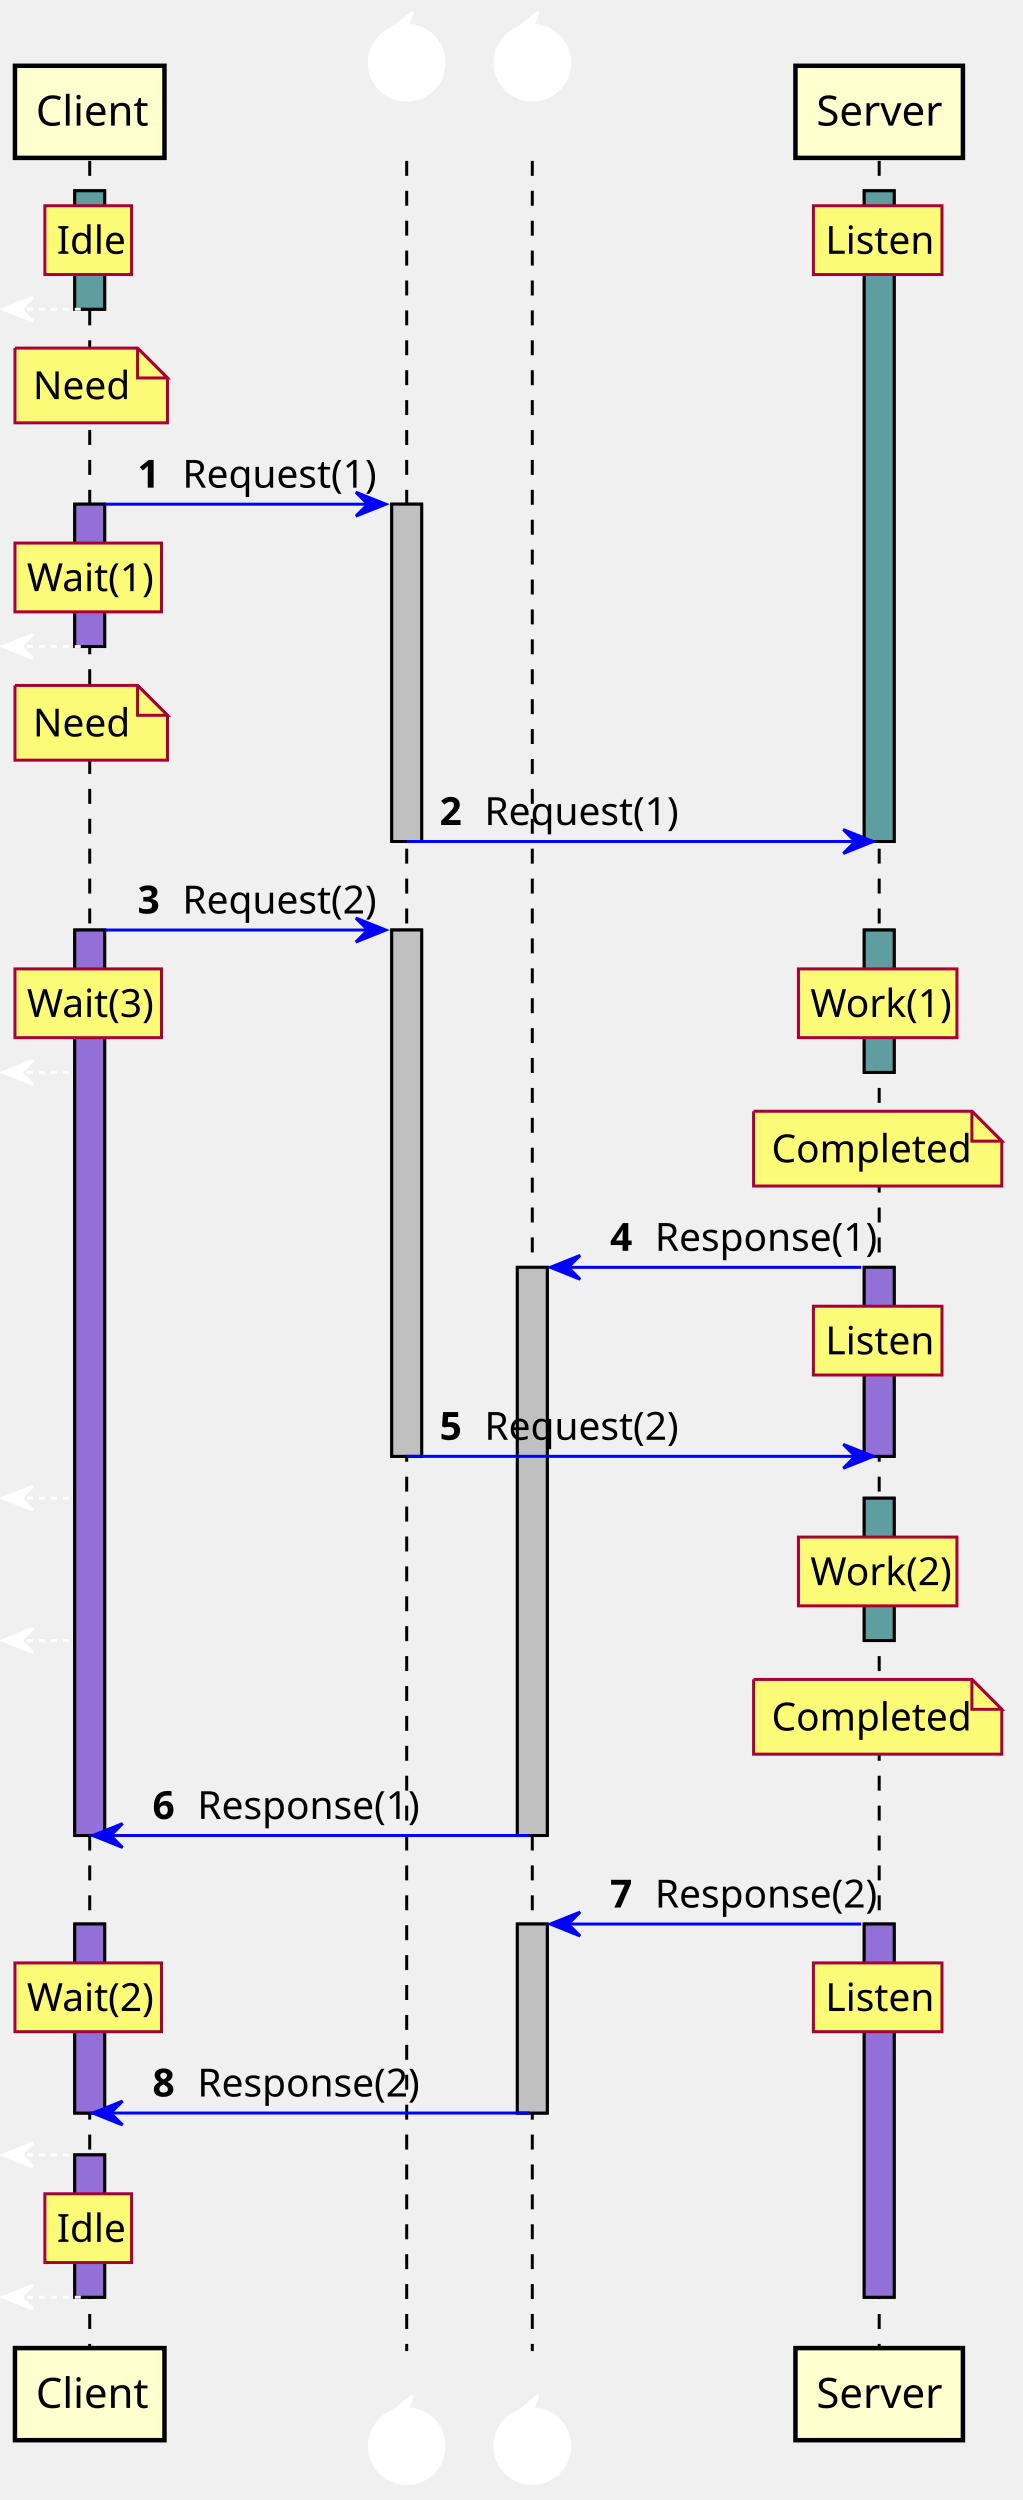
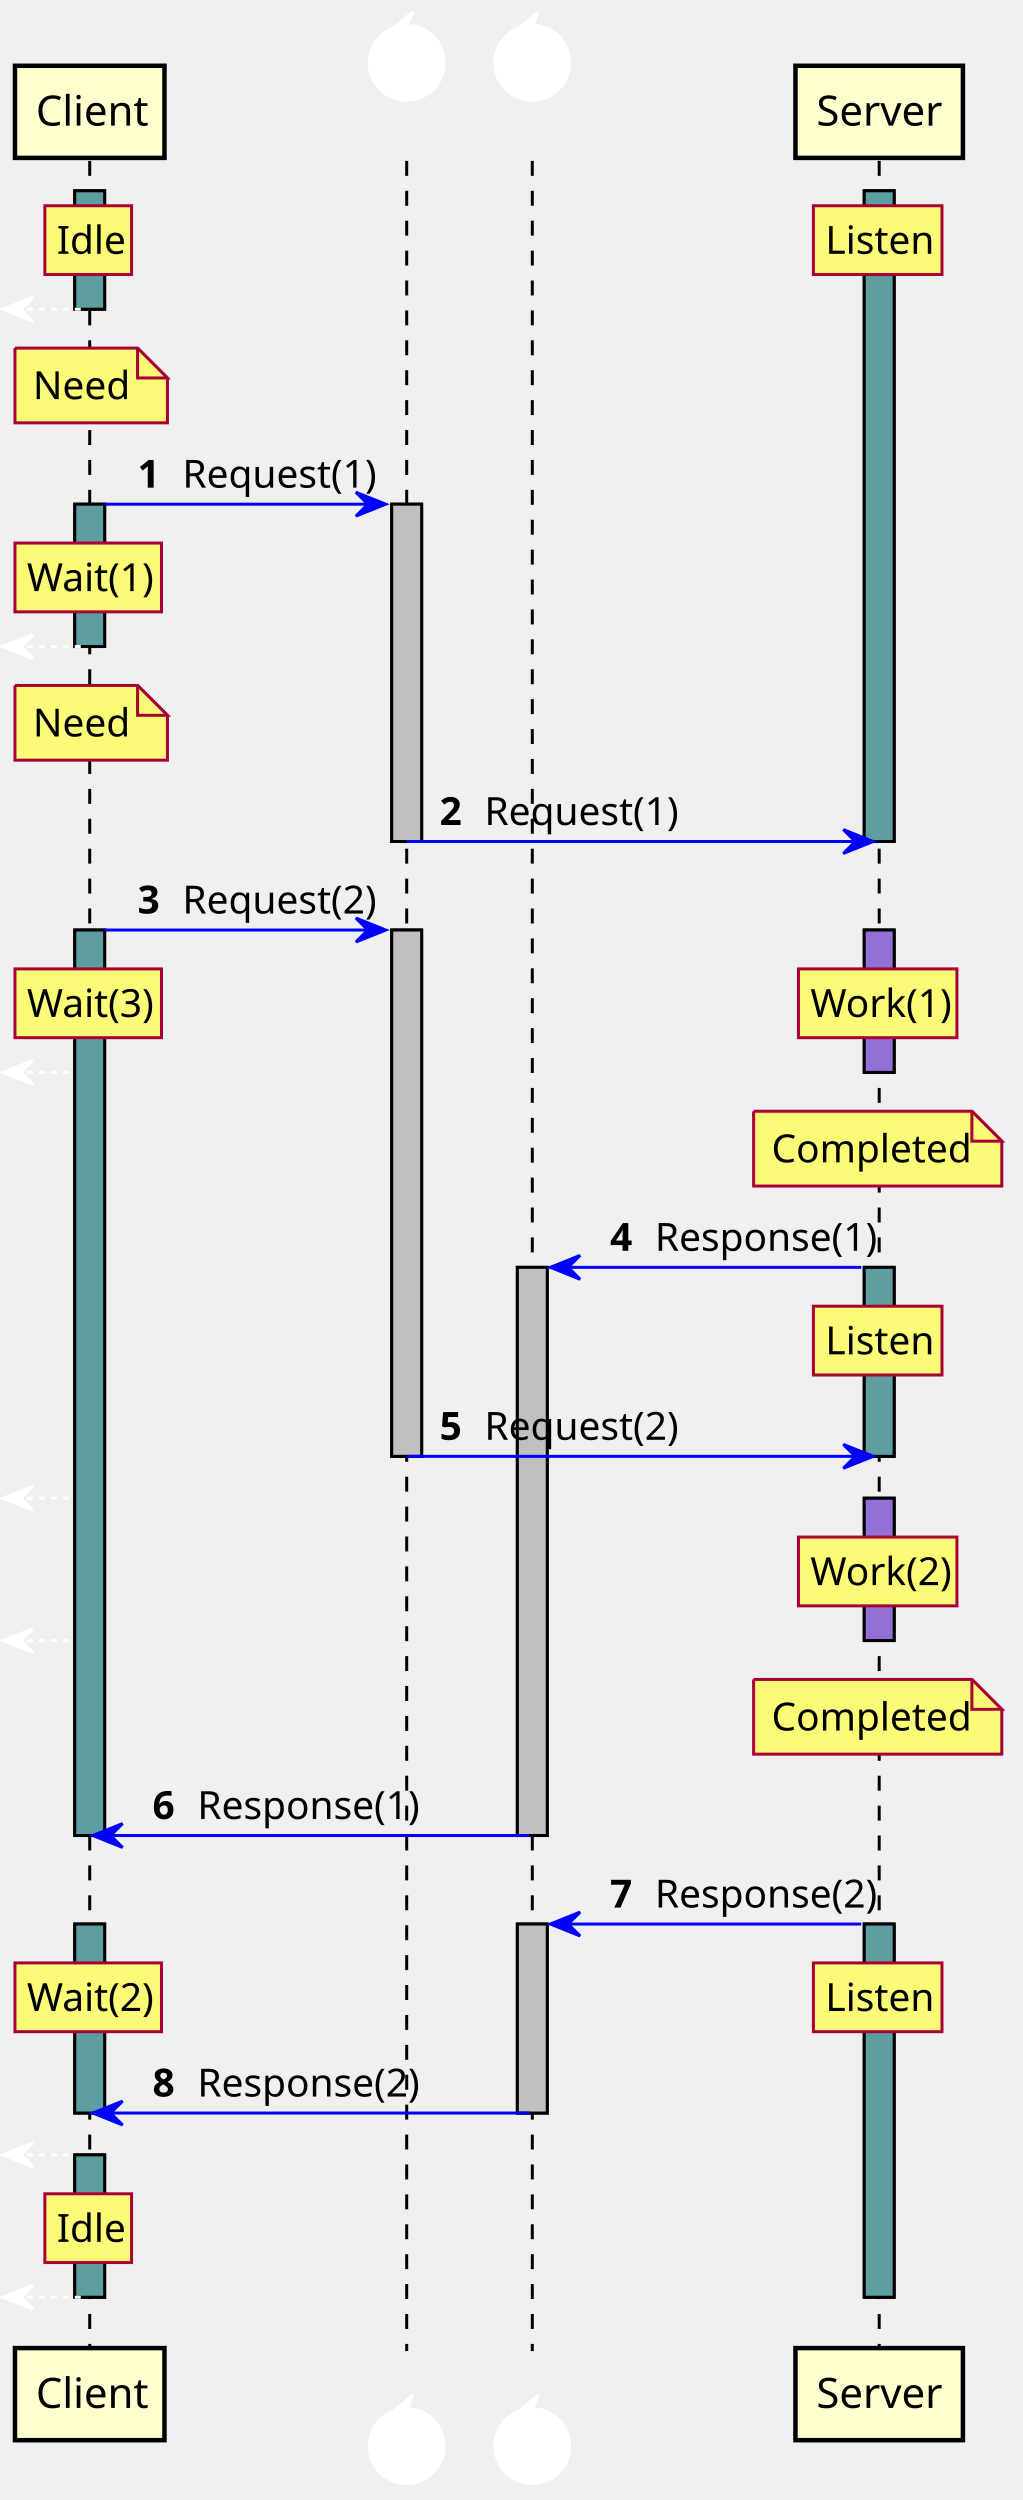
<svg xmlns="http://www.w3.org/2000/svg" contentScriptType="application/ecmascript" contentStyleType="text/css" height="836px" preserveAspectRatio="none" style="width:342px;height:836px;" version="1.1" viewBox="0 0 342 836" width="342px" zoomAndPan="magnify">
  <defs />
  <g>
    <rect fill="#5F9EA0" height="39.6" style="stroke:#000000;stroke-width:1.0;" width="10" x="25" y="63.8" />
-     <rect fill="#9370D8" height="47.6" style="stroke:#000000;stroke-width:1.0;" width="10" x="25" y="168.6" />
-     <rect fill="#9370D8" height="302.8" style="stroke:#000000;stroke-width:1.0;" width="10" x="25" y="311" />
-     <rect fill="#9370D8" height="63.2" style="stroke:#000000;stroke-width:1.0;" width="10" x="25" y="643.4" />
-     <rect fill="#9370D8" height="47.6" style="stroke:#000000;stroke-width:1.0;" width="10" x="25" y="720.6" />
+     <rect fill="#5F9EA0" height="47.6" style="stroke:#000000;stroke-width:1.0;" width="10" x="25" y="168.6" />
+     <rect fill="#5F9EA0" height="302.8" style="stroke:#000000;stroke-width:1.0;" width="10" x="25" y="311" />
+     <rect fill="#5F9EA0" height="63.2" style="stroke:#000000;stroke-width:1.0;" width="10" x="25" y="643.4" />
+     <rect fill="#5F9EA0" height="47.6" style="stroke:#000000;stroke-width:1.0;" width="10" x="25" y="720.6" />
    <rect fill="#C0C0C0" height="112.8" style="stroke:#000000;stroke-width:1.0;" width="10" x="131" y="168.6" />
    <rect fill="#C0C0C0" height="176" style="stroke:#000000;stroke-width:1.0;" width="10" x="131" y="311" />
    <rect fill="#C0C0C0" height="190" style="stroke:#000000;stroke-width:1.0;" width="10" x="173" y="423.8" />
    <rect fill="#C0C0C0" height="63.2" style="stroke:#000000;stroke-width:1.0;" width="10" x="173" y="643.4" />
    <rect fill="#5F9EA0" height="217.6" style="stroke:#000000;stroke-width:1.0;" width="10" x="289" y="63.8" />
-     <rect fill="#5F9EA0" height="47.6" style="stroke:#000000;stroke-width:1.0;" width="10" x="289" y="311" />
-     <rect fill="#9370D8" height="63.2" style="stroke:#000000;stroke-width:1.0;" width="10" x="289" y="423.8" />
-     <rect fill="#5F9EA0" height="47.6" style="stroke:#000000;stroke-width:1.0;" width="10" x="289" y="501" />
-     <rect fill="#9370D8" height="124.8" style="stroke:#000000;stroke-width:1.0;" width="10" x="289" y="643.4" />
+     <rect fill="#9370D8" height="47.6" style="stroke:#000000;stroke-width:1.0;" width="10" x="289" y="311" />
+     <rect fill="#5F9EA0" height="63.2" style="stroke:#000000;stroke-width:1.0;" width="10" x="289" y="423.8" />
+     <rect fill="#9370D8" height="47.6" style="stroke:#000000;stroke-width:1.0;" width="10" x="289" y="501" />
+     <rect fill="#5F9EA0" height="124.8" style="stroke:#000000;stroke-width:1.0;" width="10" x="289" y="643.4" />
    <line style="stroke:#000000;stroke-width:1.0;stroke-dasharray:5.0,5.0;" x1="30" x2="30" y1="53.8" y2="786.2" />
    <line style="stroke:#000000;stroke-width:1.0;stroke-dasharray:5.0,5.0;" x1="136" x2="136" y1="53.8" y2="786.2" />
    <line style="stroke:#000000;stroke-width:1.0;stroke-dasharray:5.0,5.0;" x1="178" x2="178" y1="53.8" y2="786.2" />
    <line style="stroke:#000000;stroke-width:1.0;stroke-dasharray:5.0,5.0;" x1="294" x2="294" y1="53.8" y2="786.2" />
    <rect fill="#FEFECE" height="30.8" style="stroke:#000000;stroke-width:1.5;" width="50" x="5" y="22" />
    <text fill="#000000" font-family="sans-serif" font-size="14" lengthAdjust="spacing" textLength="36" x="12" y="42.006">Client</text>
    <rect fill="#FEFECE" height="30.8" style="stroke:#000000;stroke-width:1.5;" width="50" x="5" y="785.2" />
    <text fill="#000000" font-family="sans-serif" font-size="14" lengthAdjust="spacing" textLength="36" x="12" y="805.206">Client</text>
    <text fill="#000000" font-family="sans-serif" font-size="14" lengthAdjust="spacing" textLength="0" x="135" y="50.006" />
    <ellipse cx="136" cy="21" fill="#FFFFFF" rx="12" ry="12" style="stroke:#FFFFFF;stroke-width:2.0;" />
    <polygon fill="#FFFFFF" points="132,9,138,4,136,9,138,14,132,9" style="stroke:#FFFFFF;stroke-width:1.0;" />
    <text fill="#000000" font-family="sans-serif" font-size="14" lengthAdjust="spacing" textLength="0" x="135" y="798.206" />
    <ellipse cx="136" cy="818" fill="#FFFFFF" rx="12" ry="12" style="stroke:#FFFFFF;stroke-width:2.0;" />
    <polygon fill="#FFFFFF" points="132,806,138,801,136,806,138,811,132,806" style="stroke:#FFFFFF;stroke-width:1.0;" />
    <text fill="#000000" font-family="sans-serif" font-size="14" lengthAdjust="spacing" textLength="0" x="177" y="50.006" />
    <ellipse cx="178" cy="21" fill="#FFFFFF" rx="12" ry="12" style="stroke:#FFFFFF;stroke-width:2.0;" />
    <polygon fill="#FFFFFF" points="174,9,180,4,178,9,180,14,174,9" style="stroke:#FFFFFF;stroke-width:1.0;" />
    <text fill="#000000" font-family="sans-serif" font-size="14" lengthAdjust="spacing" textLength="0" x="177" y="798.206" />
    <ellipse cx="178" cy="818" fill="#FFFFFF" rx="12" ry="12" style="stroke:#FFFFFF;stroke-width:2.0;" />
    <polygon fill="#FFFFFF" points="174,806,180,801,178,806,180,811,174,806" style="stroke:#FFFFFF;stroke-width:1.0;" />
    <rect fill="#FEFECE" height="30.8" style="stroke:#000000;stroke-width:1.5;" width="56" x="266" y="22" />
    <text fill="#000000" font-family="sans-serif" font-size="14" lengthAdjust="spacing" textLength="42" x="273" y="42.006">Server</text>
    <rect fill="#FEFECE" height="30.8" style="stroke:#000000;stroke-width:1.5;" width="56" x="266" y="785.2" />
    <text fill="#000000" font-family="sans-serif" font-size="14" lengthAdjust="spacing" textLength="42" x="273" y="805.206">Server</text>
    <rect fill="#5F9EA0" height="39.6" style="stroke:#000000;stroke-width:1.0;" width="10" x="25" y="63.8" />
-     <rect fill="#9370D8" height="47.6" style="stroke:#000000;stroke-width:1.0;" width="10" x="25" y="168.6" />
-     <rect fill="#9370D8" height="302.8" style="stroke:#000000;stroke-width:1.0;" width="10" x="25" y="311" />
-     <rect fill="#9370D8" height="63.2" style="stroke:#000000;stroke-width:1.0;" width="10" x="25" y="643.4" />
-     <rect fill="#9370D8" height="47.6" style="stroke:#000000;stroke-width:1.0;" width="10" x="25" y="720.6" />
+     <rect fill="#5F9EA0" height="47.6" style="stroke:#000000;stroke-width:1.0;" width="10" x="25" y="168.6" />
+     <rect fill="#5F9EA0" height="302.8" style="stroke:#000000;stroke-width:1.0;" width="10" x="25" y="311" />
+     <rect fill="#5F9EA0" height="63.2" style="stroke:#000000;stroke-width:1.0;" width="10" x="25" y="643.4" />
+     <rect fill="#5F9EA0" height="47.6" style="stroke:#000000;stroke-width:1.0;" width="10" x="25" y="720.6" />
    <rect fill="#C0C0C0" height="112.8" style="stroke:#000000;stroke-width:1.0;" width="10" x="131" y="168.6" />
    <rect fill="#C0C0C0" height="176" style="stroke:#000000;stroke-width:1.0;" width="10" x="131" y="311" />
    <rect fill="#C0C0C0" height="190" style="stroke:#000000;stroke-width:1.0;" width="10" x="173" y="423.8" />
    <rect fill="#C0C0C0" height="63.2" style="stroke:#000000;stroke-width:1.0;" width="10" x="173" y="643.4" />
    <rect fill="#5F9EA0" height="217.6" style="stroke:#000000;stroke-width:1.0;" width="10" x="289" y="63.8" />
-     <rect fill="#5F9EA0" height="47.6" style="stroke:#000000;stroke-width:1.0;" width="10" x="289" y="311" />
-     <rect fill="#9370D8" height="63.2" style="stroke:#000000;stroke-width:1.0;" width="10" x="289" y="423.8" />
-     <rect fill="#5F9EA0" height="47.6" style="stroke:#000000;stroke-width:1.0;" width="10" x="289" y="501" />
-     <rect fill="#9370D8" height="124.8" style="stroke:#000000;stroke-width:1.0;" width="10" x="289" y="643.4" />
+     <rect fill="#9370D8" height="47.6" style="stroke:#000000;stroke-width:1.0;" width="10" x="289" y="311" />
+     <rect fill="#5F9EA0" height="63.2" style="stroke:#000000;stroke-width:1.0;" width="10" x="289" y="423.8" />
+     <rect fill="#9370D8" height="47.6" style="stroke:#000000;stroke-width:1.0;" width="10" x="289" y="501" />
+     <rect fill="#5F9EA0" height="124.8" style="stroke:#000000;stroke-width:1.0;" width="10" x="289" y="643.4" />
    <rect fill="#FBFB77" height="23" style="stroke:#A80036;stroke-width:1.0;" width="29" x="15" y="68.8" />
    <text fill="#000000" font-family="sans-serif" font-size="13" lengthAdjust="spacing" textLength="21" x="19" y="84.877">Idle</text>
    <rect fill="#FBFB77" height="23" style="stroke:#A80036;stroke-width:1.0;" width="43" x="272" y="68.8" />
    <text fill="#000000" font-family="sans-serif" font-size="13" lengthAdjust="spacing" textLength="35" x="276" y="84.877">Listen</text>
    <polygon fill="#FFFFFF" points="11,99.4,1,103.4,11,107.4,7,103.4" style="stroke:#FFFFFF;stroke-width:1.0;" />
    <line style="stroke:#FFFFFF;stroke-width:1.0;stroke-dasharray:2.0,2.0;" x1="5" x2="29" y1="103.4" y2="103.4" />
    <path d="M5,116.4 L5,141.4 L56,141.4 L56,126.4 L46,116.4 L5,116.4 " fill="#FBFB77" style="stroke:#A80036;stroke-width:1.0;" />
    <path d="M46,116.4 L46,126.4 L56,126.4 L46,116.4 " fill="#FBFB77" style="stroke:#A80036;stroke-width:1.0;" />
    <text fill="#000000" font-family="sans-serif" font-size="13" lengthAdjust="spacing" textLength="30" x="11" y="133.477">Need</text>
    <polygon fill="#0000FF" points="119,164.6,129,168.6,119,172.6,123,168.6" style="stroke:#0000FF;stroke-width:1.0;" />
    <line style="stroke:#0000FF;stroke-width:1.0;" x1="35" x2="125" y1="168.6" y2="168.6" />
    <text fill="#000000" font-family="sans-serif" font-size="13" lengthAdjust="spacing" textLength="0" x="46" y="163.077" />
    <text fill="#000000" font-family="sans-serif" font-size="13" font-weight="bold" lengthAdjust="spacing" textLength="7" x="46" y="163.077">1</text>
    <text fill="#000000" font-family="sans-serif" font-size="13" lengthAdjust="spacing" textLength="0" x="57" y="163.077" />
    <text fill="#000000" font-family="sans-serif" font-size="13" lengthAdjust="spacing" textLength="63" x="61" y="163.077">Request(1)</text>
    <rect fill="#FBFB77" height="23" style="stroke:#A80036;stroke-width:1.0;" width="49" x="5" y="181.6" />
    <text fill="#000000" font-family="sans-serif" font-size="13" lengthAdjust="spacing" textLength="41" x="9" y="197.677">Wait(1)</text>
    <polygon fill="#FFFFFF" points="11,212.2,1,216.2,11,220.2,7,216.2" style="stroke:#FFFFFF;stroke-width:1.0;" />
    <line style="stroke:#FFFFFF;stroke-width:1.0;stroke-dasharray:2.0,2.0;" x1="5" x2="29" y1="216.2" y2="216.2" />
    <path d="M5,229.2 L5,254.2 L56,254.2 L56,239.2 L46,229.2 L5,229.2 " fill="#FBFB77" style="stroke:#A80036;stroke-width:1.0;" />
    <path d="M46,229.2 L46,239.2 L56,239.2 L46,229.2 " fill="#FBFB77" style="stroke:#A80036;stroke-width:1.0;" />
    <text fill="#000000" font-family="sans-serif" font-size="13" lengthAdjust="spacing" textLength="30" x="11" y="246.277">Need</text>
    <polygon fill="#0000FF" points="282,277.4,292,281.4,282,285.4,286,281.4" style="stroke:#0000FF;stroke-width:1.0;" />
    <line style="stroke:#0000FF;stroke-width:1.0;" x1="136" x2="288" y1="281.4" y2="281.4" />
    <text fill="#000000" font-family="sans-serif" font-size="13" lengthAdjust="spacing" textLength="0" x="147" y="275.877" />
    <text fill="#000000" font-family="sans-serif" font-size="13" font-weight="bold" lengthAdjust="spacing" textLength="7" x="147" y="275.877">2</text>
    <text fill="#000000" font-family="sans-serif" font-size="13" lengthAdjust="spacing" textLength="0" x="158" y="275.877" />
    <text fill="#000000" font-family="sans-serif" font-size="13" lengthAdjust="spacing" textLength="63" x="162" y="275.877">Request(1)</text>
    <polygon fill="#0000FF" points="119,307,129,311,119,315,123,311" style="stroke:#0000FF;stroke-width:1.0;" />
    <line style="stroke:#0000FF;stroke-width:1.0;" x1="35" x2="125" y1="311" y2="311" />
    <text fill="#000000" font-family="sans-serif" font-size="13" lengthAdjust="spacing" textLength="0" x="46" y="305.477" />
    <text fill="#000000" font-family="sans-serif" font-size="13" font-weight="bold" lengthAdjust="spacing" textLength="7" x="46" y="305.477">3</text>
    <text fill="#000000" font-family="sans-serif" font-size="13" lengthAdjust="spacing" textLength="0" x="57" y="305.477" />
    <text fill="#000000" font-family="sans-serif" font-size="13" lengthAdjust="spacing" textLength="63" x="61" y="305.477">Request(2)</text>
    <rect fill="#FBFB77" height="23" style="stroke:#A80036;stroke-width:1.0;" width="49" x="5" y="324" />
    <text fill="#000000" font-family="sans-serif" font-size="13" lengthAdjust="spacing" textLength="41" x="9" y="340.077">Wait(3)</text>
    <rect fill="#FBFB77" height="23" style="stroke:#A80036;stroke-width:1.0;" width="53" x="267" y="324" />
    <text fill="#000000" font-family="sans-serif" font-size="13" lengthAdjust="spacing" textLength="45" x="271" y="340.077">Work(1)</text>
    <polygon fill="#FFFFFF" points="11,354.6,1,358.6,11,362.6,7,358.6" style="stroke:#FFFFFF;stroke-width:1.0;" />
    <line style="stroke:#FFFFFF;stroke-width:1.0;stroke-dasharray:2.0,2.0;" x1="5" x2="24" y1="358.6" y2="358.6" />
    <path d="M252,371.6 L252,396.6 L335,396.6 L335,381.6 L325,371.6 L252,371.6 " fill="#FBFB77" style="stroke:#A80036;stroke-width:1.0;" />
    <path d="M325,371.6 L325,381.6 L335,381.6 L325,371.6 " fill="#FBFB77" style="stroke:#A80036;stroke-width:1.0;" />
    <text fill="#000000" font-family="sans-serif" font-size="13" lengthAdjust="spacing" textLength="62" x="258" y="388.677">Completed</text>
    <polygon fill="#0000FF" points="194,419.8,184,423.8,194,427.8,190,423.8" style="stroke:#0000FF;stroke-width:1.0;" />
    <line style="stroke:#0000FF;stroke-width:1.0;" x1="188" x2="288" y1="423.8" y2="423.8" />
    <text fill="#000000" font-family="sans-serif" font-size="13" lengthAdjust="spacing" textLength="0" x="204" y="418.277" />
    <text fill="#000000" font-family="sans-serif" font-size="13" font-weight="bold" lengthAdjust="spacing" textLength="7" x="204" y="418.277">4</text>
    <text fill="#000000" font-family="sans-serif" font-size="13" lengthAdjust="spacing" textLength="0" x="215" y="418.277" />
    <text fill="#000000" font-family="sans-serif" font-size="13" lengthAdjust="spacing" textLength="73" x="219" y="418.277">Response(1)</text>
    <rect fill="#FBFB77" height="23" style="stroke:#A80036;stroke-width:1.0;" width="43" x="272" y="436.8" />
    <text fill="#000000" font-family="sans-serif" font-size="13" lengthAdjust="spacing" textLength="35" x="276" y="452.877">Listen</text>
    <polygon fill="#0000FF" points="282,483,292,487,282,491,286,487" style="stroke:#0000FF;stroke-width:1.0;" />
    <line style="stroke:#0000FF;stroke-width:1.0;" x1="136" x2="288" y1="487" y2="487" />
    <text fill="#000000" font-family="sans-serif" font-size="13" lengthAdjust="spacing" textLength="0" x="147" y="481.477" />
    <text fill="#000000" font-family="sans-serif" font-size="13" font-weight="bold" lengthAdjust="spacing" textLength="7" x="147" y="481.477">5</text>
    <text fill="#000000" font-family="sans-serif" font-size="13" lengthAdjust="spacing" textLength="0" x="158" y="481.477" />
    <text fill="#000000" font-family="sans-serif" font-size="13" lengthAdjust="spacing" textLength="63" x="162" y="481.477">Request(2)</text>
    <polygon fill="#FFFFFF" points="11,497,1,501,11,505,7,501" style="stroke:#FFFFFF;stroke-width:1.0;" />
    <line style="stroke:#FFFFFF;stroke-width:1.0;stroke-dasharray:2.0,2.0;" x1="5" x2="24" y1="501" y2="501" />
    <rect fill="#FBFB77" height="23" style="stroke:#A80036;stroke-width:1.0;" width="53" x="267" y="514" />
    <text fill="#000000" font-family="sans-serif" font-size="13" lengthAdjust="spacing" textLength="45" x="271" y="530.077">Work(2)</text>
    <polygon fill="#FFFFFF" points="11,544.6,1,548.6,11,552.6,7,548.6" style="stroke:#FFFFFF;stroke-width:1.0;" />
    <line style="stroke:#FFFFFF;stroke-width:1.0;stroke-dasharray:2.0,2.0;" x1="5" x2="24" y1="548.6" y2="548.6" />
    <path d="M252,561.6 L252,586.6 L335,586.6 L335,571.6 L325,561.6 L252,561.6 " fill="#FBFB77" style="stroke:#A80036;stroke-width:1.0;" />
    <path d="M325,561.6 L325,571.6 L335,571.6 L325,561.6 " fill="#FBFB77" style="stroke:#A80036;stroke-width:1.0;" />
    <text fill="#000000" font-family="sans-serif" font-size="13" lengthAdjust="spacing" textLength="62" x="258" y="578.677">Completed</text>
    <polygon fill="#0000FF" points="41,609.8,31,613.8,41,617.8,37,613.8" style="stroke:#0000FF;stroke-width:1.0;" />
    <line style="stroke:#0000FF;stroke-width:1.0;" x1="35" x2="177" y1="613.8" y2="613.8" />
    <text fill="#000000" font-family="sans-serif" font-size="13" lengthAdjust="spacing" textLength="0" x="51" y="608.277" />
    <text fill="#000000" font-family="sans-serif" font-size="13" font-weight="bold" lengthAdjust="spacing" textLength="7" x="51" y="608.277">6</text>
    <text fill="#000000" font-family="sans-serif" font-size="13" lengthAdjust="spacing" textLength="0" x="62" y="608.277" />
    <text fill="#000000" font-family="sans-serif" font-size="13" lengthAdjust="spacing" textLength="73" x="66" y="608.277">Response(1)</text>
    <polygon fill="#0000FF" points="194,639.4,184,643.4,194,647.4,190,643.4" style="stroke:#0000FF;stroke-width:1.0;" />
    <line style="stroke:#0000FF;stroke-width:1.0;" x1="188" x2="288" y1="643.4" y2="643.4" />
    <text fill="#000000" font-family="sans-serif" font-size="13" lengthAdjust="spacing" textLength="0" x="204" y="637.877" />
    <text fill="#000000" font-family="sans-serif" font-size="13" font-weight="bold" lengthAdjust="spacing" textLength="7" x="204" y="637.877">7</text>
    <text fill="#000000" font-family="sans-serif" font-size="13" lengthAdjust="spacing" textLength="0" x="215" y="637.877" />
    <text fill="#000000" font-family="sans-serif" font-size="13" lengthAdjust="spacing" textLength="73" x="219" y="637.877">Response(2)</text>
    <rect fill="#FBFB77" height="23" style="stroke:#A80036;stroke-width:1.0;" width="43" x="272" y="656.4" />
    <text fill="#000000" font-family="sans-serif" font-size="13" lengthAdjust="spacing" textLength="35" x="276" y="672.477">Listen</text>
    <rect fill="#FBFB77" height="23" style="stroke:#A80036;stroke-width:1.0;" width="49" x="5" y="656.4" />
    <text fill="#000000" font-family="sans-serif" font-size="13" lengthAdjust="spacing" textLength="41" x="9" y="672.477">Wait(2)</text>
    <polygon fill="#0000FF" points="41,702.6,31,706.6,41,710.6,37,706.6" style="stroke:#0000FF;stroke-width:1.0;" />
    <line style="stroke:#0000FF;stroke-width:1.0;" x1="35" x2="177" y1="706.6" y2="706.6" />
    <text fill="#000000" font-family="sans-serif" font-size="13" lengthAdjust="spacing" textLength="0" x="51" y="701.077" />
    <text fill="#000000" font-family="sans-serif" font-size="13" font-weight="bold" lengthAdjust="spacing" textLength="7" x="51" y="701.077">8</text>
    <text fill="#000000" font-family="sans-serif" font-size="13" lengthAdjust="spacing" textLength="0" x="62" y="701.077" />
    <text fill="#000000" font-family="sans-serif" font-size="13" lengthAdjust="spacing" textLength="73" x="66" y="701.077">Response(2)</text>
    <polygon fill="#FFFFFF" points="11,716.6,1,720.6,11,724.6,7,720.6" style="stroke:#FFFFFF;stroke-width:1.0;" />
    <line style="stroke:#FFFFFF;stroke-width:1.0;stroke-dasharray:2.0,2.0;" x1="5" x2="24" y1="720.6" y2="720.6" />
    <rect fill="#FBFB77" height="23" style="stroke:#A80036;stroke-width:1.0;" width="29" x="15" y="733.6" />
    <text fill="#000000" font-family="sans-serif" font-size="13" lengthAdjust="spacing" textLength="21" x="19" y="749.677">Idle</text>
    <polygon fill="#FFFFFF" points="11,764.2,1,768.2,11,772.2,7,768.2" style="stroke:#FFFFFF;stroke-width:1.0;" />
    <line style="stroke:#FFFFFF;stroke-width:1.0;stroke-dasharray:2.0,2.0;" x1="5" x2="29" y1="768.2" y2="768.2" />
  </g>
</svg>
